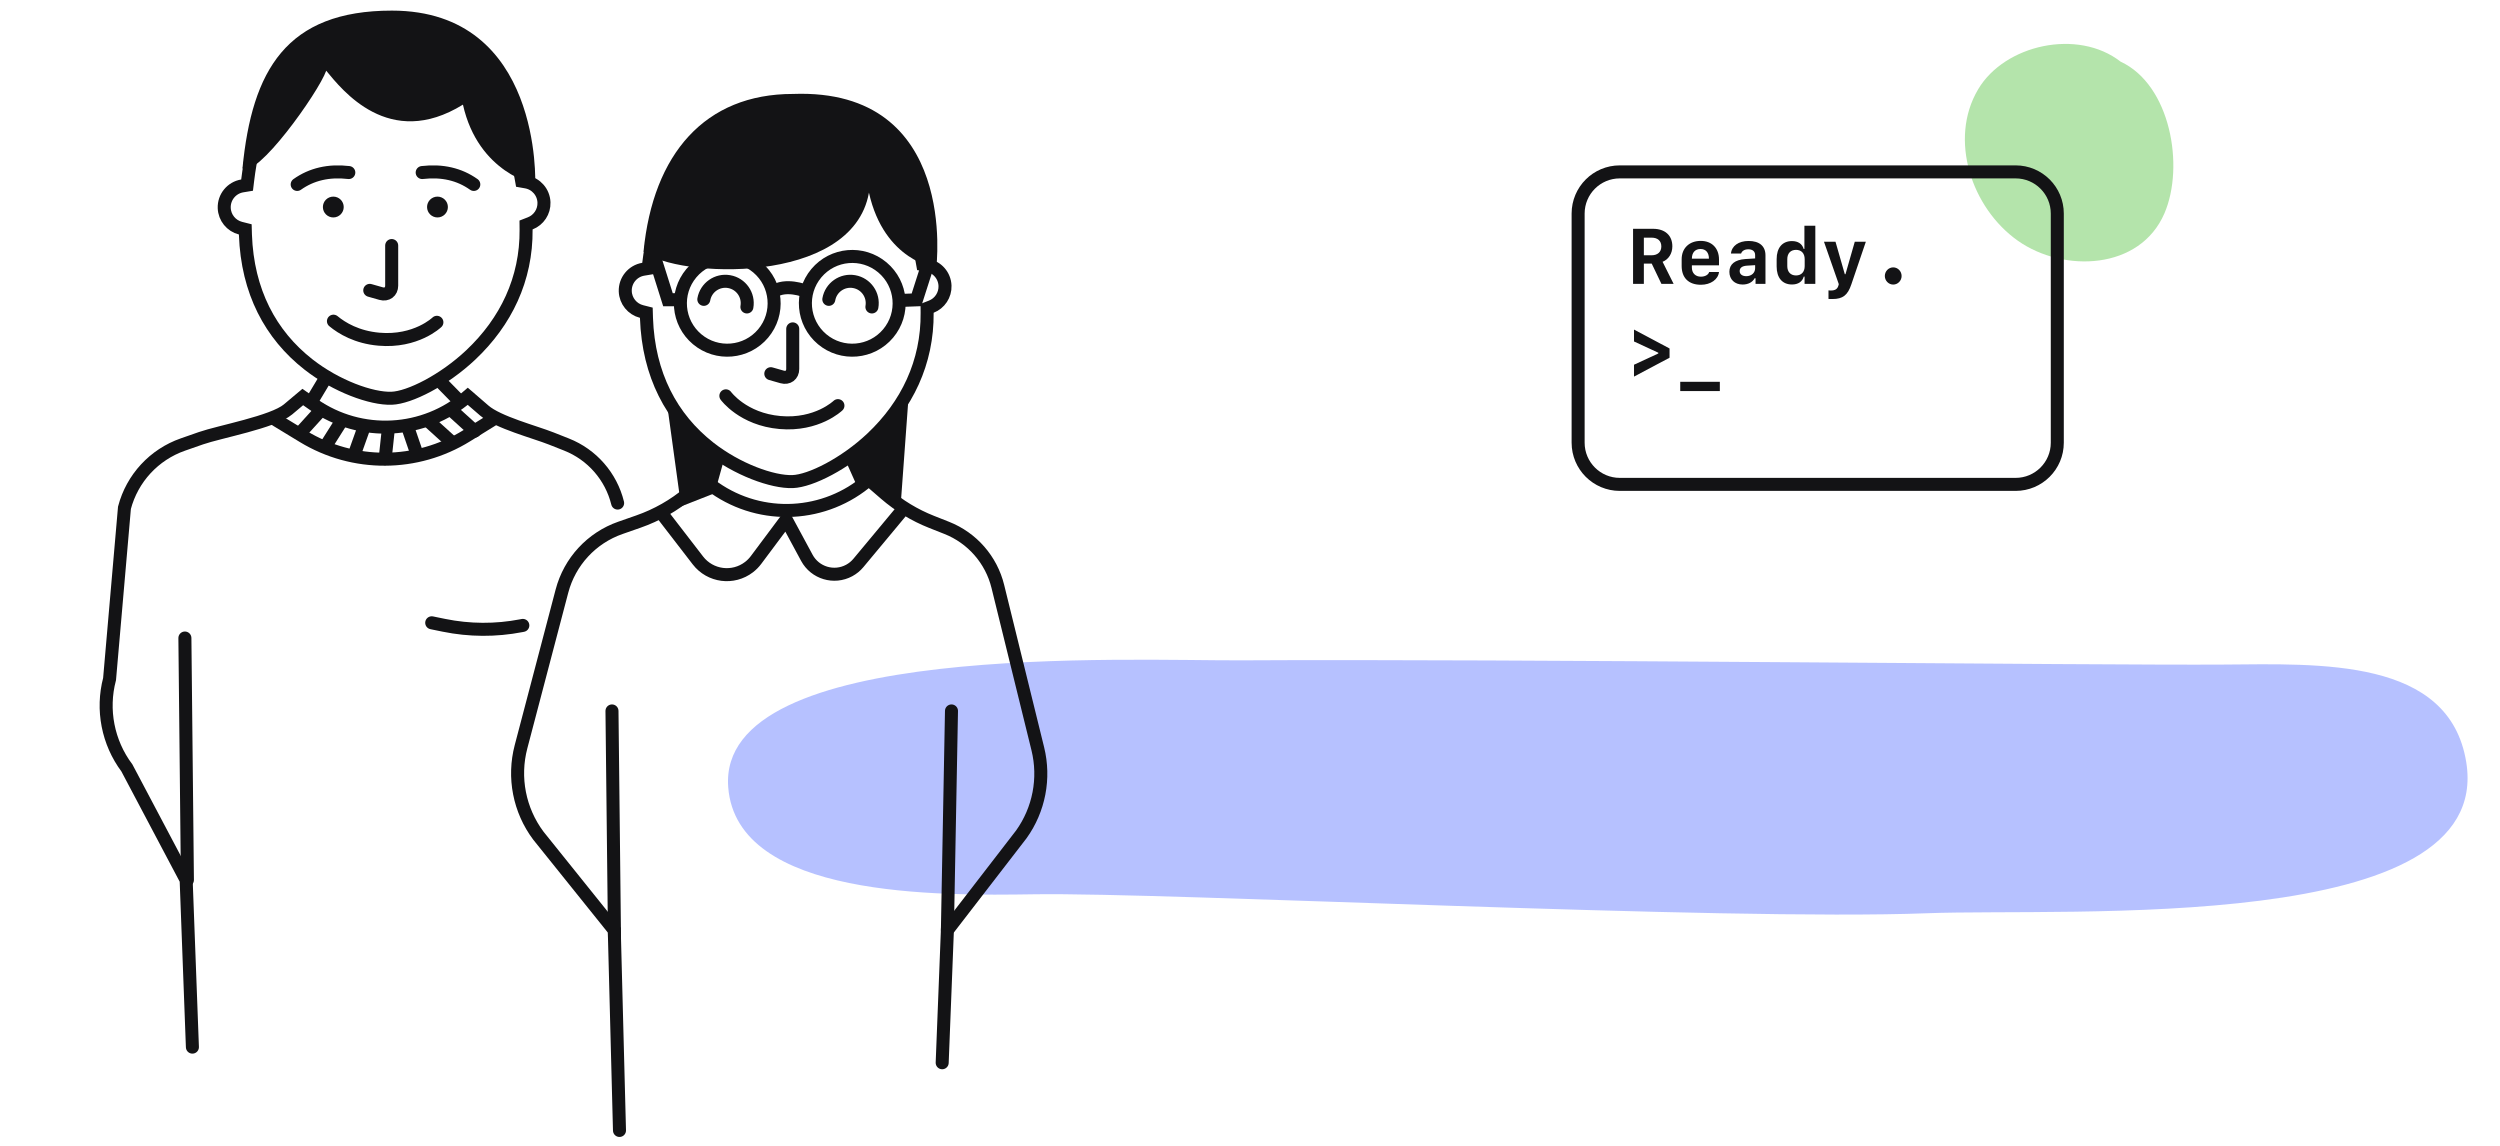
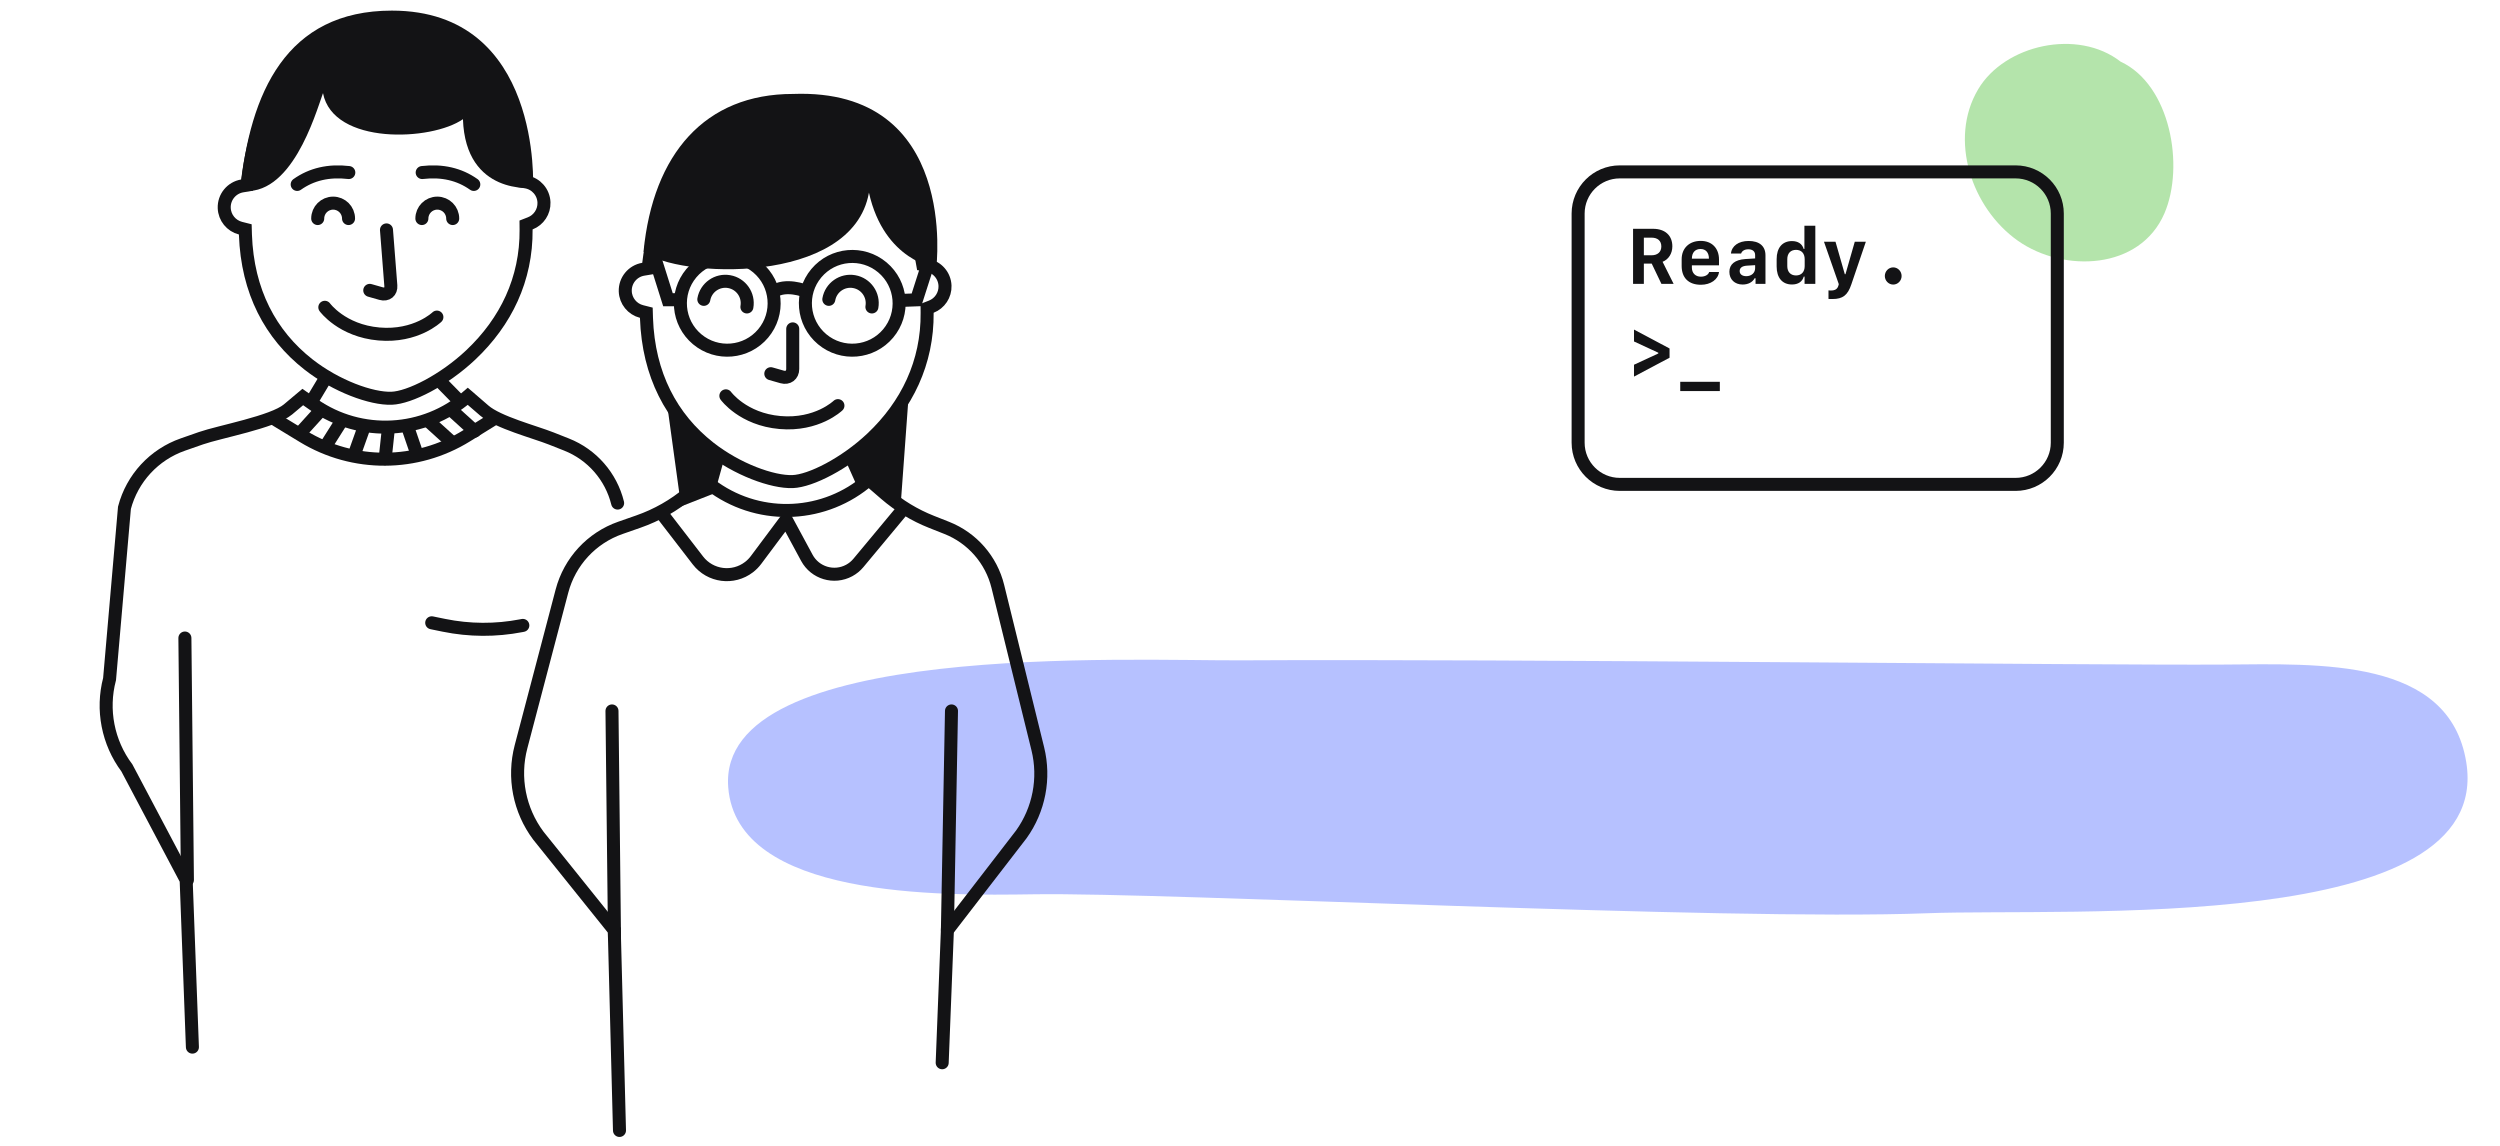
<svg xmlns="http://www.w3.org/2000/svg" height="220" viewBox="0 0 480 220" width="480">
  <g fill="none" fill-rule="evenodd">
    <path d="m-5-33h830v273h-830z" fill="#fff" />
    <path d="m426.822 127.597c-22.937.176-138.012-1.114-188.307-.811-21.466.128-100.842-3.803-98.698 24.355 1.625 21.366 40.653 20.833 58.8 20.56 25.591-.387 132.298 5.131 171.358 3.643 27.473-1.045 108.937 4.234 103.543-29.016-3.248-20.025-27.895-18.874-46.696-18.73z" fill="#b6c1ff" />
    <g stroke="#131315" stroke-width="2.5">
      <path d="m154.028 21.923c-14.687-1.285-24.307 8.618-28.49 25.519l-.225.909-.936.039c-2.069.086-3.772 1.702-3.954 3.785-.162 1.851.925 3.57 2.631 4.231l.88.341-.088.94-.008.089c-.951 10.873 2.449 19.635 8.953 26.167 4.798 4.82 11.225 8.072 15.075 8.409 3.45.302 10.395-2.21 16.102-6.405 7.468-5.49 12.406-13.142 13.478-22.612l.097-.857.836-.213c1.693-.433 2.952-1.891 3.107-3.661.172-1.96-1.057-3.761-2.913-4.328l-.835-.255-.048-.871c-.987-17.842-8.793-29.928-23.661-31.228z" transform="matrix(.9925462 -.1218693 .1218693 .9925462 -5.832648 18.82227)" />
      <path d="m159.434 54.037c0 2.32 1.88 4.2 4.2 4.2 2.32 0 4.2-1.88 4.2-4.2" stroke-linecap="round" transform="matrix(-.9848077 -.1736482 .1736482 -.9848077 315.0335 139.8367)" />
      <path d="m135.434 54.037c0 2.32 1.88 4.2 4.2 4.2 2.32 0 4.2-1.88 4.2-4.2" stroke-linecap="round" transform="matrix(-.9848077 -.1736482 .1736482 -.9848077 267.3981 135.6691)" />
      <circle cx="163.634" cy="58.237" r="9" stroke-linecap="round" transform="matrix(-.7660444 -.6427876 -.6427876 .7660444 326.4189 118.8068)" />
      <circle cx="139.634" cy="58.237" r="9" stroke-linecap="round" transform="matrix(-.7660444 -.6427876 -.6427876 .7660444 284.0338 103.3799)" />
      <path d="m148.416 55.864s3.899-1.545 6.218.214" transform="matrix(-1 0 0 1 303.0497 0)" />
      <path d="m124.943 57.55h2.525l3.307-10.504" transform="matrix(-1 0 0 1 255.7171 0)" />
      <path d="m36.942 201.047-1.2-32.09-11.379-21.516c-3.652-4.883-4.876-11.166-3.326-17.064l2.859-32.889c1.488-5.658 5.69-10.207 11.213-12.136l3.473-1.214c3.544-1.238 13.834-3.11 16.709-5.524l2.841-2.386 2.079 1.45c9.065 6.324 21.27 5.67 29.607-1.586l3.173 2.74c2.632 2.273 9.628 4.086 12.861 5.365l2.92 1.155c4.897 1.936 8.553 6.124 9.812 11.237" stroke-linecap="round" />
      <path d="m172.818 57.688 3.147-.12 2.668-8.33" />
      <path d="m147.995 63.143v7.704c0 1.162.913 1.844 2.031 1.525l2.179-.621" stroke-linecap="round" stroke-linejoin="round" transform="matrix(-1 0 0 1 300.1993 0)" />
    </g>
    <path d="m124.101 51.411s9.963-1.208 12.924-14.417c3.203 18.024 37.053 16.346 43.279 11.317-1.829-18.805-11.833-30.274-28.686-30.274-31.962-1.192-27.518 33.374-27.518 33.374z" fill="#131315" transform="matrix(-1 0 0 1 303.8618 0)" />
    <path d="m139.142 76.933s3.635 4.2 10.8 4.2c7.165 0 10.8-4.2 10.8-4.2" stroke="#131315" stroke-linecap="round" stroke-width="2.5" transform="matrix(-.9961947 -.08715574 -.08715574 .9961947 306.2015 13.36905)" />
+     <path d="m62.142 59.933s3.635 4.2 10.8 4.2c7.165 0 10.8-4.2 10.8-4.2" stroke="#131315" stroke-linecap="round" stroke-width="2.5" transform="matrix(-.9961947 -.08715574 -.08715574 .9961947 151.0129 6.593363)" />
    <path d="m118.942 217.047-1-38.447-14.58-18.159c-3.652-4.883-4.876-11.166-3.326-17.064l7.859-29.889c1.488-5.658 5.69-10.207 11.213-12.136l3.473-1.214c3.544-1.238 6.834-3.11 9.709-5.524l2.841-2.386 2.079 1.45c9.065 6.324 21.27 5.67 29.607-1.586l3.173 2.74c2.632 2.273 5.628 4.086 8.861 5.365l2.92 1.155c4.897 1.936 8.553 6.124 9.812 11.237l7.675 31.176c1.398 5.678.241 11.683-3.166 16.435l-14.193 18.4-1 25.447" stroke="#131315" stroke-linecap="round" stroke-width="2.5" />
    <path d="m117.983 179.957-.483-43.457" stroke="#131315" stroke-linecap="round" stroke-width="2.5" />
    <path d="m35.983 168.957-.483-46.457" stroke="#131315" stroke-linecap="round" stroke-width="2.5" />
    <path d="m181.9 178.6.785-42.1" stroke="#131315" stroke-linecap="round" stroke-width="2.5" />
    <path d="m126.954 98.465 7.048 9.143c2.36 3.062 6.756 3.631 9.818 1.27.504-.389.953-.844 1.334-1.355l5.799-7.763 3.964 7.343c1.574 2.916 5.214 4.004 8.13 2.43.674-.364 1.272-.853 1.762-1.442l8.009-9.626" stroke="#131315" stroke-linecap="round" stroke-width="2.5" />
    <path d="m127.859 76 2.916 21.227 6.439-2.527 1.787-6.441-5.571-4.85z" fill="#131315" />
    <path d="m172.818 98.465 1.641-22.465-12.182 12.26 2.885 6.441 1.75-1.592z" fill="#131315" />
    <path d="m77.028 5.923c-14.687-1.285-24.307 8.618-28.49 25.519l-.225.909-.936.039c-2.069.086-3.772 1.702-3.954 3.785-.162 1.851.925 3.57 2.631 4.231l.88.341-.088.94-.008.089c-.951 10.873 2.449 19.635 8.953 26.167 4.798 4.82 11.225 8.072 15.075 8.409 3.45.302 10.395-2.21 16.102-6.405 7.468-5.49 12.406-13.142 13.478-22.612l.097-.857.836-.213c1.693-.433 2.952-1.891 3.107-3.661.172-1.96-1.057-3.761-2.913-4.328l-.835-.255-.048-.871c-.987-17.842-8.793-29.928-23.661-31.228z" stroke="#131315" stroke-width="2.5" transform="matrix(.9925462 -.1218693 .1218693 .9925462 -4.456685 9.319064)" />
-     <circle cx="63.995" cy="39.75" fill="#131315" r="2" />
-     <circle cx="83.995" cy="39.75" fill="#131315" r="2" />
-     <path d="m70.995 47.143v7.704c0 1.162.913 1.844 2.031 1.525l2.179-.621" stroke="#131315" stroke-linecap="round" stroke-linejoin="round" stroke-width="2.5" transform="matrix(-1 0 0 1 146.1993 0)" />
-     <path d="m46.624 35.411s10.916-2.112 13.877-15.321c14.192 8.771 23.228-2.864 26.25-6.513 1.511 4.23 13.406 20.89 16.076 18.734-1.829-18.805-8.421-30.274-28.686-30.274-28.93 0-27.518 33.374-27.518 33.374z" fill="#131315" transform="matrix(-1 0 0 1 149.3851 0)" />
-     <path d="m63.933 61.011s3.635 4.2 10.8 4.2c4.253 0 7.262-1.48 9.006-2.683" stroke="#131315" stroke-linecap="round" stroke-width="2.5" transform="matrix(-.9961947 -.08715574 -.08715574 .9961947 152.8908 6.675357)" />
+     <path d="m61 39c0 1.635 1.325 2.96 2.96 2.96 1.635 0 2.96-1.325 2.96-2.96" stroke="#131315" stroke-linecap="round" stroke-width="2.5" transform="matrix(1 0 0 -1 0 80.9604)" />
+     <path d="m81 39c0 1.635 1.325 2.96 2.96 2.96 1.635 0 2.96-1.325 2.96-2.96" stroke="#131315" stroke-linecap="round" stroke-width="2.5" transform="matrix(1 0 0 -1 0 80.9604)" />
+     <path d="m71.995 44.143-.836 10.707c-.091 1.16.749 1.84 1.867 1.522l2.179-.621" stroke="#131315" stroke-linecap="round" stroke-linejoin="round" stroke-width="2.5" transform="matrix(-1 0 0 1 146.1993 0)" />
+     <path d="m46.23 36.054s12.944 1.552 13.456-13.174c5.994 4.21 24.924 5.041 26.869-5.002 1.511 4.23 6.129 20.233 15.894 18.716-1.829-18.805-8.858-34.556-29.123-34.556-28.93 0-27.096 34.017-27.096 34.017z" fill="#131315" transform="matrix(-1 0 0 1 148.5705 0)" />
    <path d="m52.784 80.501 5.427 3.3c9.657 5.873 21.796 5.819 31.401-.139l5.097-3.162" stroke="#131315" stroke-linecap="round" stroke-width="2.5" />
    <path d="m57.955 82.778 3.701-4.077" stroke="#131315" stroke-linecap="round" stroke-width="2.5" />
    <path d="m62.634 85.492 3.022-4.791" stroke="#131315" stroke-linecap="round" stroke-width="2.5" />
    <path d="m68.145 86.939 1.511-4.238" stroke="#131315" stroke-linecap="round" stroke-width="2.5" />
    <path d="m86.634 78.701 4.501 4.077" stroke="#131315" stroke-linecap="round" stroke-width="2.5" />
    <path d="m84.383 73.108 3.55 3.619" stroke="#131315" stroke-linecap="round" stroke-width="2.5" />
    <path d="m82.133 80.739 4.501 4.08" stroke="#131315" stroke-linecap="round" stroke-width="2.5" />
    <path d="m78.517 82.701 1.451 4.238" stroke="#131315" stroke-linecap="round" stroke-width="2.5" />
    <path d="m412.652 16.184c-5.551-8.863-19.811-10.694-27.519-4.386-8.653 7.078-8.994 21.034-2.777 29.952 6.15 8.822 20.106 13.313 28.241 4.661 6.746-7.174 9.528-22.787 2.055-30.227" fill="#b4e4ab" transform="matrix(.9396926 -.3420201 .3420201 .9396926 13.86693 137.7726)" />
    <path d="m74.525 82.701-.572 5.352" stroke="#131315" stroke-linecap="round" stroke-width="2.5" />
    <path d="m57.06 35.411c2.773-1.971 6.077-2.733 9.911-2.284" stroke="#131315" stroke-linecap="round" stroke-width="2.5" />
    <path d="m81.06 35.411c2.773-1.971 6.077-2.733 9.911-2.284" stroke="#131315" stroke-linecap="round" stroke-width="2.5" transform="matrix(-1 0 0 1 172.0296 0)" />
    <path d="m82.89 119.577 2.338.479c4.899 1.004 9.948 1.031 14.858.08l.297-.058" stroke="#131315" stroke-linecap="round" stroke-width="2.5" />
    <path d="m59.805 77.117 2.829-4.728" stroke="#131315" stroke-linecap="round" stroke-width="2.5" />
    <rect height="60" rx="8" stroke="#131315" stroke-linecap="round" stroke-width="2.5" width="92" x="303" y="33.002" />
    <path d="m315.62 45.63v3.384h1.472c1.179 0 1.882-.637 1.882-1.707 0-1.047-.688-1.677-1.86-1.677zm1.509 4.98h-1.509v3.889h-2.073v-10.569h3.838c2.3 0 3.706 1.274 3.706 3.369 0 1.37-.725 2.512-1.875 2.966l2.117 4.233h-2.344zm9.375-2.805c-1.04 0-1.663.696-1.663 1.853h3.274c0-1.157-.601-1.853-1.611-1.853zm1.655 4.424h1.89c-.168 1.428-1.597 2.446-3.472 2.446-2.351 0-3.699-1.318-3.699-3.611v-1.296c0-2.117 1.465-3.516 3.662-3.516 2.139 0 3.508 1.406 3.508 3.574v1.113h-5.208v.439c0 1.055.681 1.743 1.729 1.743.806 0 1.443-.366 1.589-.894zm6.431 2.402c-1.523 0-2.549-.981-2.549-2.439s1.062-2.314 3.054-2.454l1.89-.117v-.645c0-.703-.483-1.113-1.311-1.113-.696 0-1.216.308-1.384.813h-1.948c.146-1.465 1.472-2.41 3.391-2.41 2.073 0 3.237.989 3.237 2.754v5.479h-1.904v-1.077h-.176c-.396.762-1.245 1.208-2.3 1.208zm.688-1.604c.996 0 1.707-.63 1.707-1.531v-.586l-1.553.095c-.938.059-1.414.417-1.414 1.04 0 .601.483.981 1.26.981zm7.881-3.267v1.333c0 1.113.637 1.794 1.677 1.794 1.033 0 1.663-.681 1.663-1.794v-1.333c0-1.113-.63-1.787-1.663-1.787-1.04 0-1.677.674-1.677 1.787zm3.318 3.347h-.154c-.278.981-1.077 1.516-2.263 1.516-1.846 0-2.944-1.274-2.944-3.472v-1.392c0-2.197 1.099-3.472 2.944-3.472 1.165 0 1.97.542 2.241 1.509h.146v-4.453h2.095v11.155h-2.065zm5.361 4.307c-.344 0-.71-.007-.769-.015v-1.641c.051.015.337.022.447.022.813 0 1.26-.278 1.45-.916l.081-.308-2.842-8.137h2.212l1.787 6.233h.125l1.787-6.233h2.124l-2.783 8.181c-.696 2.08-1.641 2.812-3.618 2.812zm11.66-2.776c-.886 0-1.611-.747-1.611-1.648 0-.908.725-1.655 1.611-1.655.886 0 1.611.747 1.611 1.655 0 .901-.725 1.648-1.611 1.648zm-45.103 13.085-4.666-2.161v-2.285l6.826 3.633v1.772l-6.826 3.625v-2.278l4.666-2.161zm11.814 7.368h-7.603v-1.787h7.603z" fill="#131315" fill-rule="nonzero" />
  </g>
</svg>
